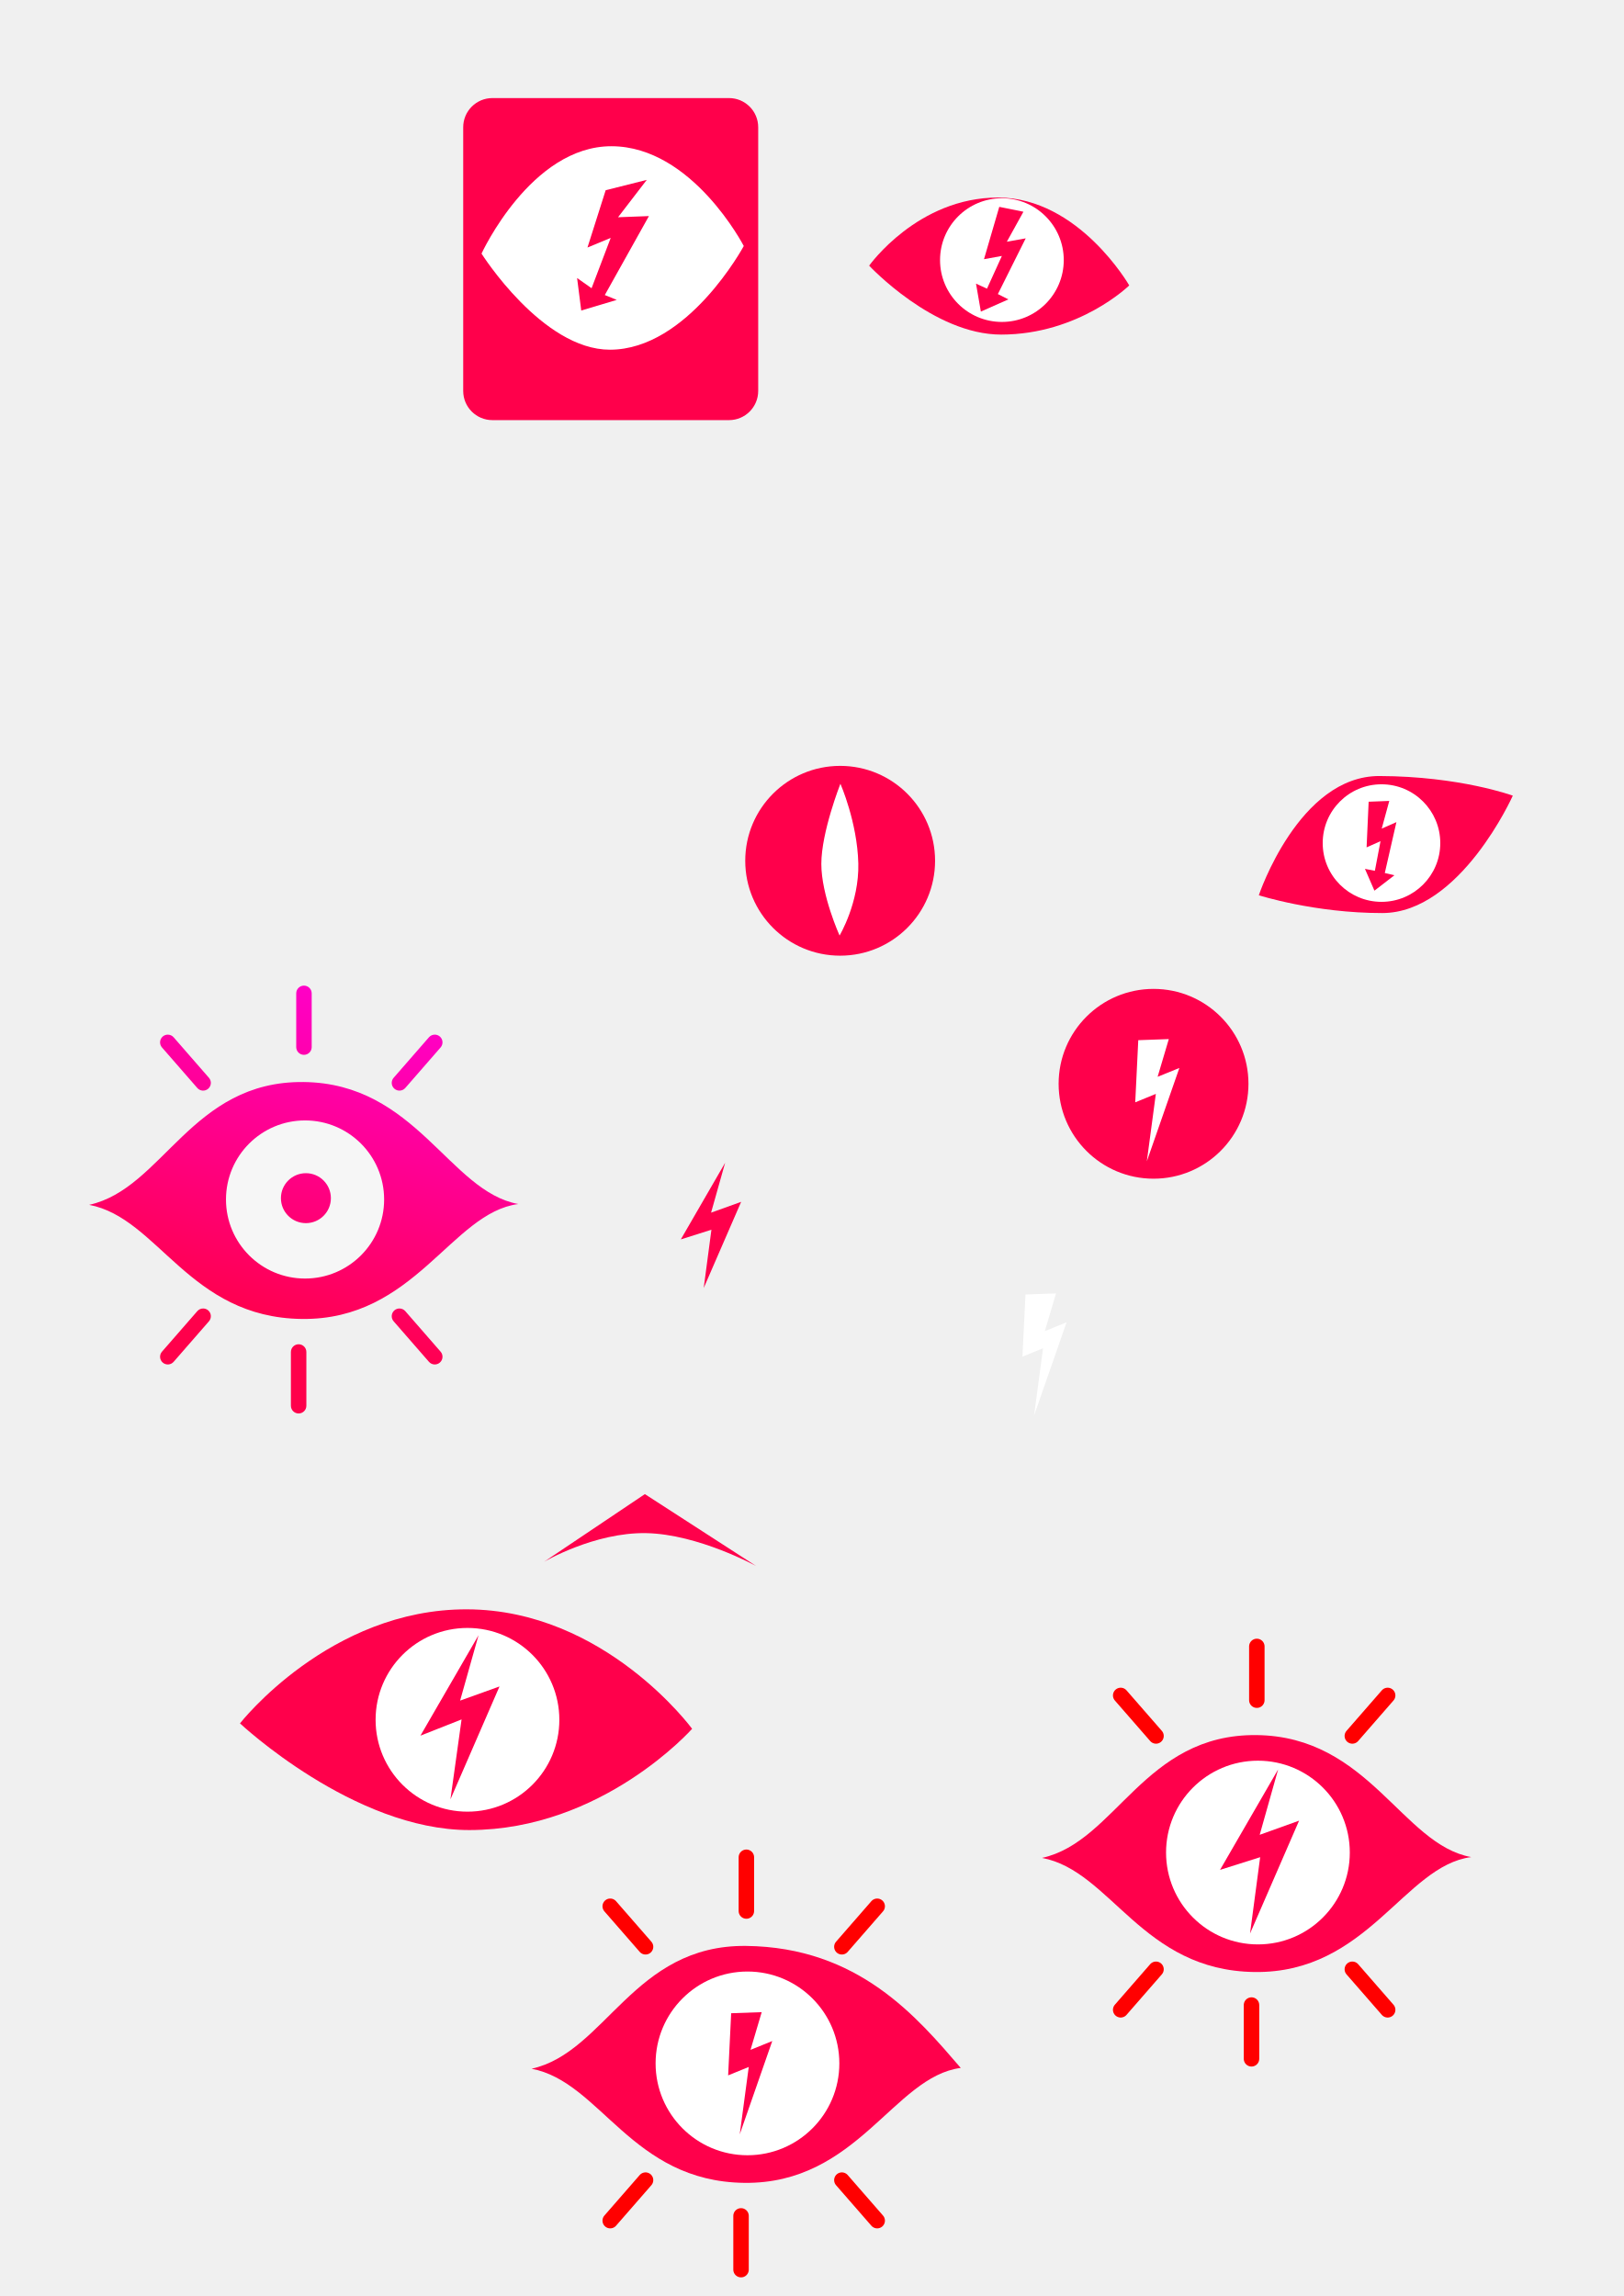
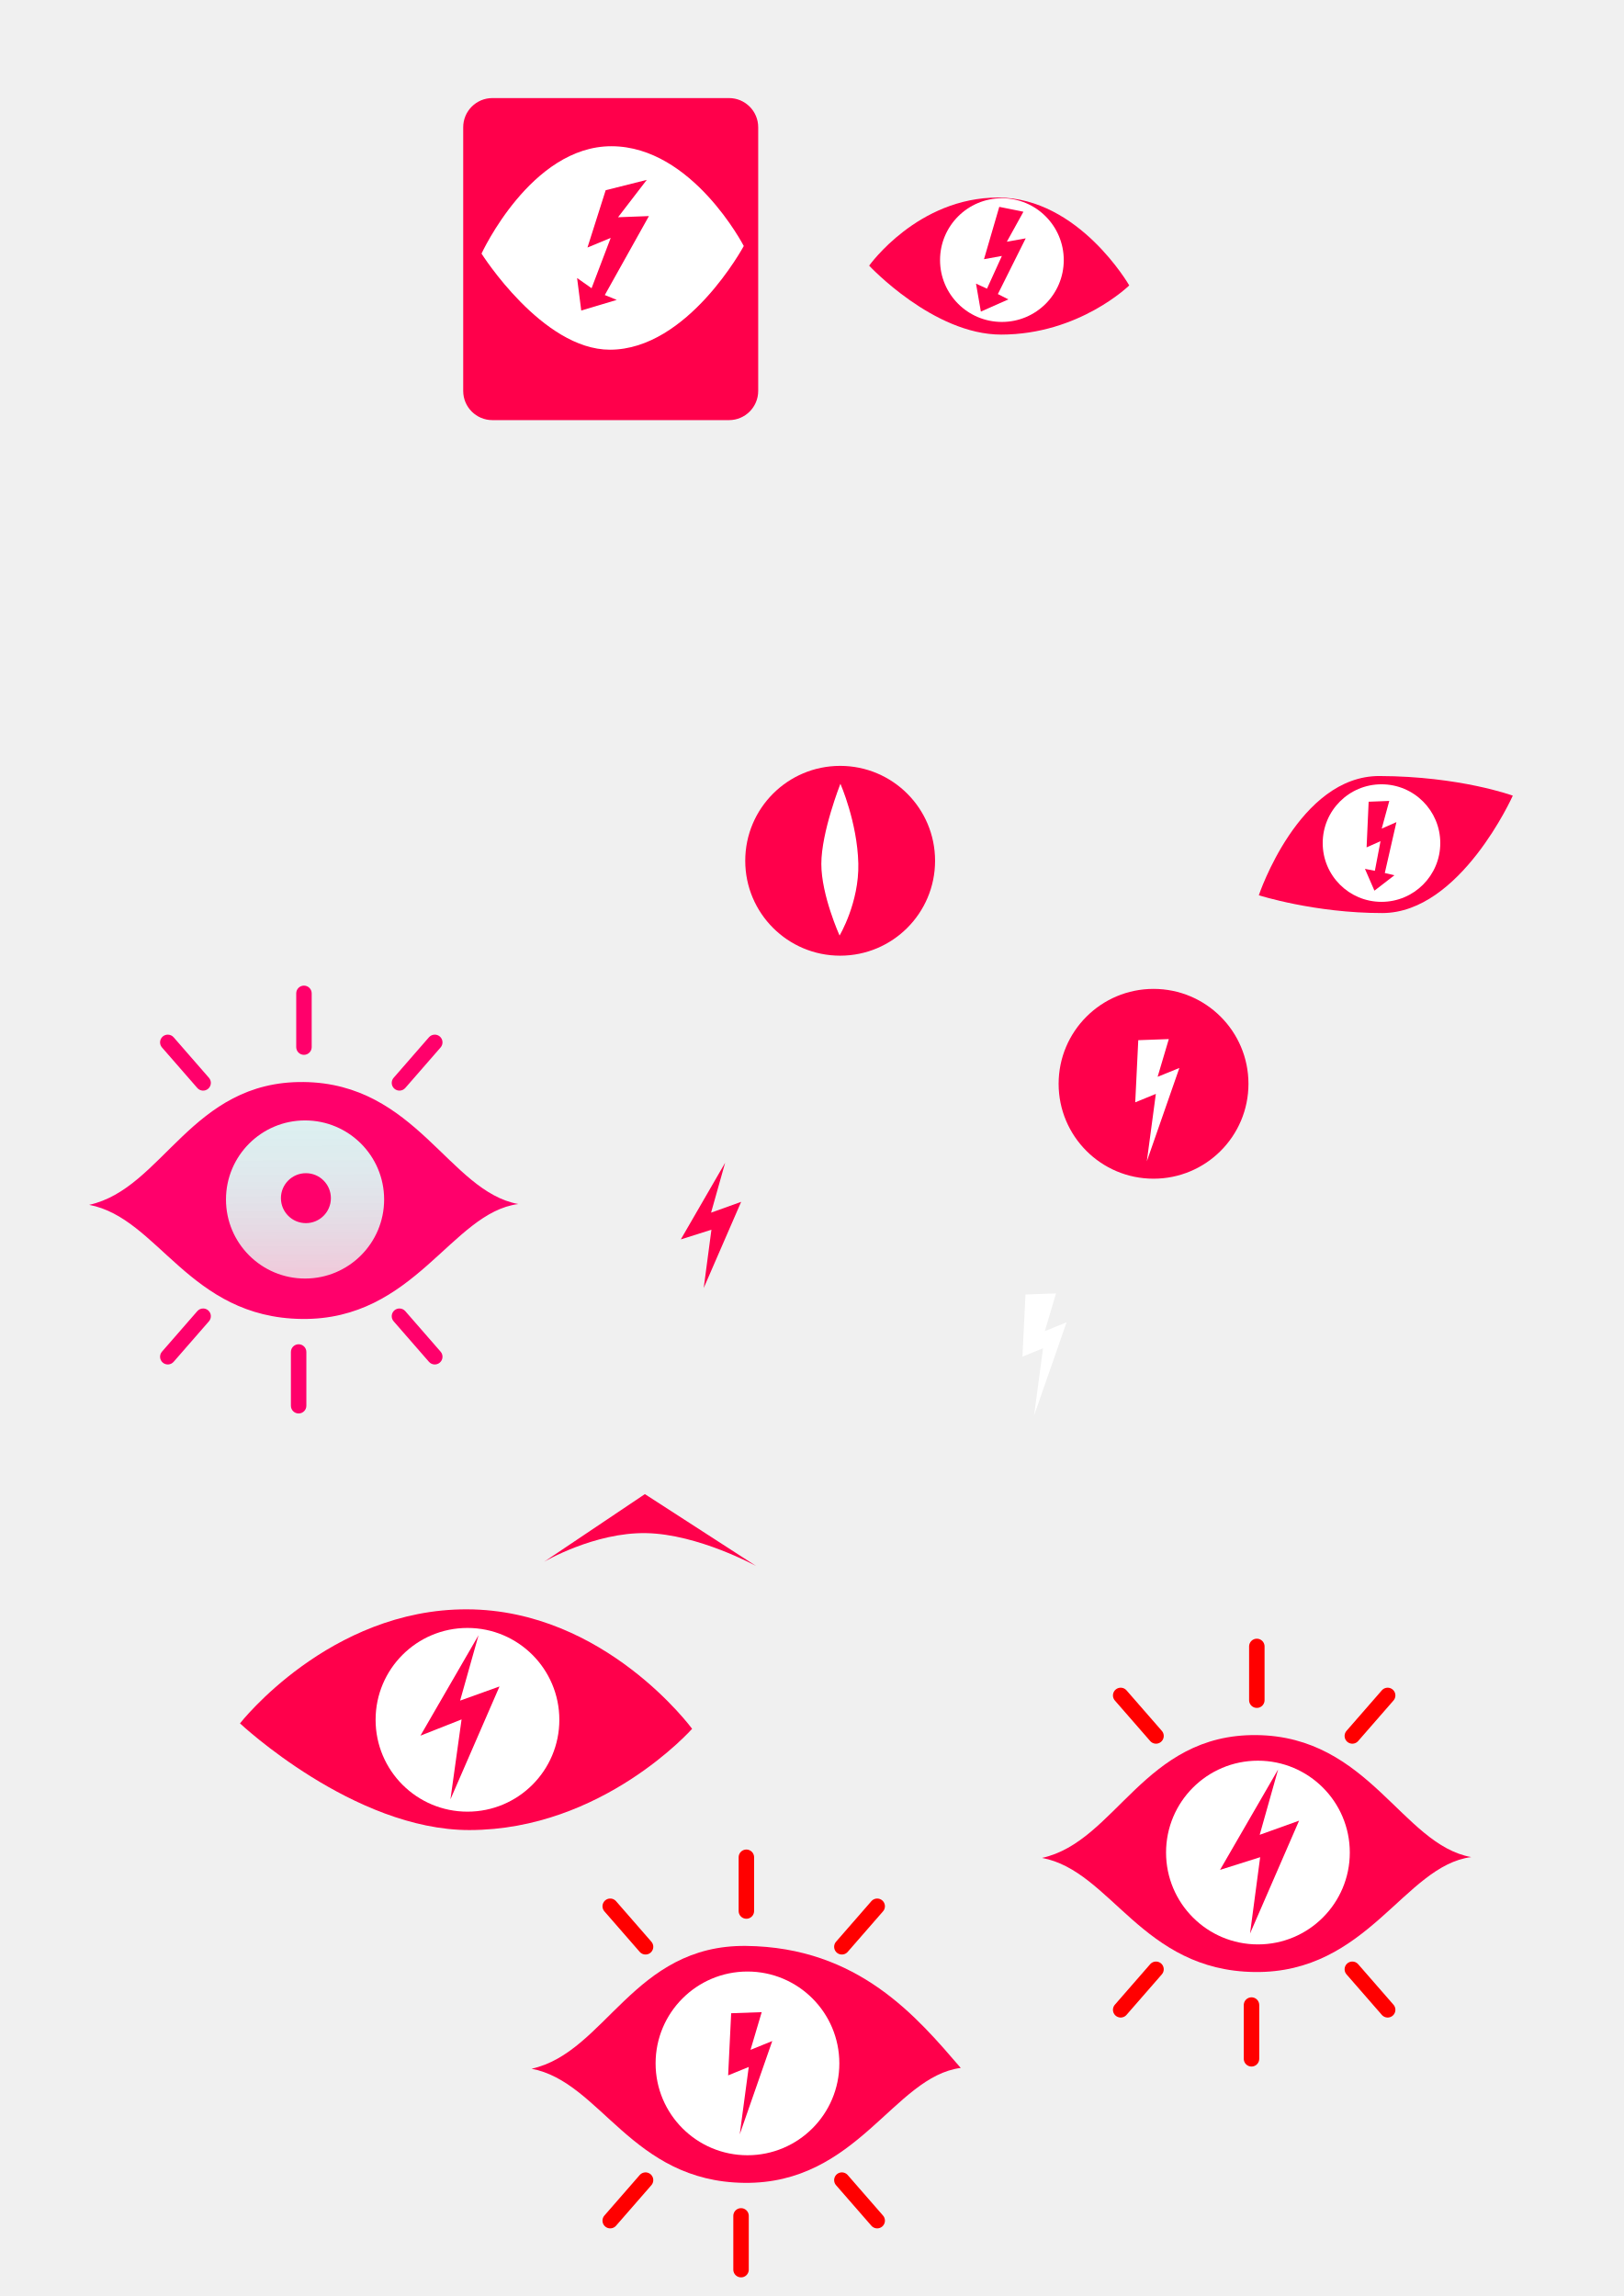
<svg xmlns="http://www.w3.org/2000/svg" xmlns:xlink="http://www.w3.org/1999/xlink" id="svg8" width="210mm" height="297mm" version="1.1" viewBox="0 0 210 297">
  <defs id="defs2">
+     <linearGradient id="linearGradient1">
+       <stop style="stop-color:#ff006b;stop-opacity:0.171;" offset="0" id="stop1" />
+       <stop style="stop-color:#00ffff;stop-opacity:0.08;" offset="1" id="stop2" />
+     </linearGradient>
    <linearGradient id="linearGradient13418">
      <stop style="stop-color:#ff004b;stop-opacity:1" id="stop13414" offset="0" />
      <stop style="stop-color:#f0f;stop-opacity:1" id="stop13416" offset="1" />
    </linearGradient>
    <linearGradient id="linearGradient13420" x1="33.469" x2="52.277" y1="171.686" y2="110.196" gradientUnits="userSpaceOnUse" xlink:href="#linearGradient13418" />
    <linearGradient id="linearGradient13420-3" x1="33.469" x2="52.277" y1="171.686" y2="110.196" gradientUnits="userSpaceOnUse" xlink:href="#linearGradient13418" gradientTransform="matrix(0.6171678,0,0,0.6171678,41.45906,-181.1775)" />
    <filter style="color-interpolation-filters:sRGB;" id="filter19" x="-0.105" y="-0.337" width="1.21" height="1.674">
      <feFlood result="flood" in="SourceGraphic" flood-opacity="0.498" flood-color="rgb(0,0,0)" id="feFlood18" />
      <feGaussianBlur result="blur" in="SourceGraphic" stdDeviation="7.3" id="feGaussianBlur18" />
      <feOffset result="offset" in="blur" dx="0" dy="0" id="feOffset18" />
      <feComposite result="comp1" operator="in" in="flood" in2="offset" id="feComposite18" />
      <feComposite result="comp2" operator="over" in="SourceGraphic" in2="comp1" id="feComposite19" />
    </filter>
+     <linearGradient xlink:href="#linearGradient1" id="linearGradient2" x1="39.417" y1="165.922" x2="39.286" y2="144.418" gradientUnits="userSpaceOnUse" />
  </defs>
-   <circle style="fill:#ffffff;stroke:none;stroke-width:0.244;stroke-linecap:round;stroke-linejoin:bevel;opacity:0.4" id="path1" cx="39.71" cy="155.773" r="12.178" />
+   <circle style="fill:url(#linearGradient2);stroke:none;stroke-width:0.244;stroke-linecap:round;stroke-linejoin:bevel;opacity:1;fill-opacity:1" id="path1" cx="39.71" cy="155.773" r="12.178" />
  <rect style="font-variation-settings:normal;vector-effect:none;fill:none;fill-opacity:1;stroke:none;stroke-width:2.117;stroke-linecap:butt;stroke-linejoin:miter;stroke-miterlimit:4;stroke-dasharray:none;stroke-dashoffset:0;stroke-opacity:1;stop-color:#000000" id="rect1039" width="64" height="64" x="27.863" y="190.737" ry="0" />
  <path id="path835-9" d="m 112.412,34.364 c 0,0 6.27,-8.841 16.704,-8.808 10.435,0.033 16.933,11.365 16.933,11.365 0,0 -6.469,6.349 -16.561,6.36 -8.773,0.009 -17.076,-8.917 -17.076,-8.917 z" style="font-variation-settings:normal;vector-effect:none;fill:#ff004b;fill-opacity:1;fill-rule:evenodd;stroke:none;stroke-width:2.117;stroke-linecap:butt;stroke-linejoin:miter;stroke-miterlimit:4;stroke-dasharray:none;stroke-dashoffset:0;stroke-opacity:1;stop-color:#000000" />
  <circle style="font-variation-settings:normal;vector-effect:none;fill:#ffffff;fill-opacity:1;stroke:none;stroke-width:2.117;stroke-linecap:butt;stroke-linejoin:miter;stroke-miterlimit:4;stroke-dasharray:none;stroke-dashoffset:0;stroke-opacity:1;stop-color:#000000" id="path910" cx="129.58" cy="33.644" r="8" />
  <rect style="fill:#ff004b;fill-opacity:1;stroke:none;stroke-width:2.117;stroke-miterlimit:4;stroke-dasharray:none;stroke-opacity:1" id="rect837" width="38.153" height="41.658" x="59.908" y="12.687" ry="3.775" />
  <path style="fill:#ffffff;fill-rule:evenodd;stroke:none;stroke-width:0.276px;stroke-linecap:butt;stroke-linejoin:miter;stroke-opacity:1" id="path835" d="m 62.278,32.805 c 0,0 6.394,-13.922 16.829,-13.889 10.435,0.033 17.088,12.907 17.088,12.907 0,0 -7.212,13.403 -17.304,13.413 -8.773,0.009 -16.613,-12.432 -16.613,-12.432 z" />
  <path style="font-variation-settings:normal;vector-effect:none;fill:#ff004b;fill-opacity:1;fill-rule:evenodd;stroke:none;stroke-width:2.117;stroke-linecap:butt;stroke-linejoin:miter;stroke-miterlimit:4;stroke-dasharray:none;stroke-dashoffset:0;stroke-opacity:1;stop-color:#000000" id="path841" d="m 75.979,32.02 3.007,-1.248 -2.475,6.512 -1.874,-1.322 0.538,4.207 4.593,-1.376 -1.546,-0.627 5.706,-10.215 -3.992,0.15 3.712,-4.832 -5.314,1.337 z" />
  <path id="path841-4" d="m 127.264,33.527 2.314,-0.419 -1.928,4.234 -1.418,-0.651 0.627,3.616 3.559,-1.58 -1.359,-0.688 3.599,-7.207 -2.439,0.435 2.144,-3.876 -3.123,-0.633 z" style="font-variation-settings:normal;vector-effect:none;fill:#ff004b;fill-opacity:1;fill-rule:evenodd;stroke:none;stroke-width:1.534;stroke-linecap:butt;stroke-linejoin:miter;stroke-miterlimit:4;stroke-dasharray:none;stroke-dashoffset:0;stroke-opacity:1;stop-color:#000000" />
  <path style="font-variation-settings:normal;vector-effect:none;fill:#ff004b;fill-opacity:1;fill-rule:evenodd;stroke:none;stroke-width:2.117;stroke-linecap:butt;stroke-linejoin:miter;stroke-miterlimit:4;stroke-dasharray:none;stroke-dashoffset:0;stroke-opacity:1;stop-color:#000000" id="path835-9-7" d="m 162.809,115.806 c 0,0 5.167,-15.456 15.601,-15.423 10.435,0.033 17.246,2.54 17.246,2.54 0,0 -6.782,15.175 -16.874,15.185 -8.773,0.009 -15.974,-2.302 -15.974,-2.302 z" />
  <circle id="path910-5" cx="178.674" cy="109.056" r="7.603" style="font-variation-settings:normal;vector-effect:none;fill:#ffffff;fill-opacity:1;stroke:none;stroke-width:2.012;stroke-linecap:butt;stroke-linejoin:miter;stroke-miterlimit:4;stroke-dasharray:none;stroke-dashoffset:0;stroke-opacity:1;stop-color:#000000" />
  <path style="font-variation-settings:normal;vector-effect:none;fill:#ff004b;fill-opacity:1;fill-rule:evenodd;stroke:none;stroke-width:1.286;stroke-linecap:butt;stroke-linejoin:miter;stroke-miterlimit:4;stroke-dasharray:none;stroke-dashoffset:0;stroke-opacity:1;stop-color:#000000" id="path841-4-9" d="m 176.747,109.611 1.801,-0.8 -0.73,3.83 -1.284,-0.249 1.227,2.82 2.584,-1.993 -1.243,-0.29 1.502,-6.582 -1.9,0.838 0.977,-3.582 -2.668,0.104 z" />
  <circle style="font-variation-settings:normal;vector-effect:none;fill:#ff004b;fill-opacity:1;stroke:none;stroke-width:2.117;stroke-linecap:butt;stroke-linejoin:miter;stroke-miterlimit:4;stroke-dasharray:none;stroke-dashoffset:0;stroke-opacity:1;stop-color:#000000" id="path940" cx="108.661" cy="111.346" r="12.276" />
  <path style="fill:#ffffff;fill-rule:evenodd;stroke:none;stroke-width:0.265px;stroke-linecap:butt;stroke-linejoin:miter;stroke-opacity:1" id="path942" d="m 108.693,101.386 c 0,0 -2.467,6.246 -2.467,10.367 -3.5e-4,4.052 2.359,9.262 2.359,9.262 0,0 2.547,-4.26 2.424,-9.323 -0.13,-5.345 -2.316,-10.307 -2.316,-10.307 z" />
  <circle id="path940-3" cx="149.192" cy="140.195" r="12.276" style="font-variation-settings:normal;vector-effect:none;fill:#ff004b;fill-opacity:1;stroke:none;stroke-width:2.117;stroke-linecap:butt;stroke-linejoin:miter;stroke-miterlimit:4;stroke-dasharray:none;stroke-dashoffset:0;stroke-opacity:1;stop-color:#000000" />
  <path id="path841-4-9-6" d="m 146.825,142.591 2.665,-1.089 -1.165,8.716 4.207,-12.07 -2.812,1.141 1.446,-4.877 -3.949,0.141 z" style="font-variation-settings:normal;vector-effect:none;fill:#ffffff;fill-opacity:1;fill-rule:evenodd;stroke:none;stroke-width:1.825;stroke-linecap:butt;stroke-linejoin:miter;stroke-miterlimit:4;stroke-dasharray:none;stroke-dashoffset:0;stroke-opacity:1;stop-color:#000000" />
  <path style="font-variation-settings:normal;vector-effect:none;fill:#ffffff;fill-opacity:1;fill-rule:evenodd;stroke:none;stroke-width:1.825;stroke-linecap:butt;stroke-linejoin:miter;stroke-miterlimit:4;stroke-dasharray:none;stroke-dashoffset:0;stroke-opacity:1;stop-color:#000000" id="path841-4-9-6-4" d="m 132.237,175.49 2.665,-1.089 -1.165,8.716 4.207,-12.07 -2.812,1.141 1.446,-4.877 -3.949,0.141 z" />
  <path style="font-variation-settings:normal;vector-effect:none;fill:#ff004b;fill-opacity:1;fill-rule:evenodd;stroke:none;stroke-width:3.615;stroke-linecap:butt;stroke-linejoin:miter;stroke-miterlimit:4;stroke-dasharray:none;stroke-dashoffset:0;stroke-opacity:1;stop-color:#000000" id="path835-9-8" d="m 31.039,222.928 c 0,0 11.55,-14.809 29.369,-14.752 17.819,0.057 29.106,15.453 29.106,15.453 0,0 -11.566,13.081 -28.8,13.099 -14.981,0.015 -29.675,-13.8 -29.675,-13.8 z" />
  <circle style="font-variation-settings:normal;vector-effect:none;fill:#ffffff;fill-opacity:1;stroke:none;stroke-width:2.049;stroke-linecap:butt;stroke-linejoin:miter;stroke-miterlimit:4;stroke-dasharray:none;stroke-dashoffset:0;stroke-opacity:1;stop-color:#000000" id="path940-3-0" cx="60.46" cy="222.466" r="11.882" />
  <path style="font-variation-settings:normal;vector-effect:none;fill:#ff004b;fill-opacity:1;fill-rule:evenodd;stroke:none;stroke-width:2.682;stroke-linecap:butt;stroke-linejoin:miter;stroke-miterlimit:4;stroke-dasharray:none;stroke-dashoffset:0;stroke-opacity:1;stop-color:#000000" id="path841-4-9-6-8" d="m 54.377,224.517 5.319,-2.099 -1.438,10.337 6.345,-14.603 -5.095,1.831 2.383,-8.458 z" />
  <rect id="rect1039-9" width="64" height="64" x="130.096" y="207.909" ry="0" style="font-variation-settings:normal;vector-effect:none;fill:none;fill-opacity:1;stroke:none;stroke-width:2.117;stroke-linecap:butt;stroke-linejoin:miter;stroke-miterlimit:4;stroke-dasharray:none;stroke-dashoffset:0;stroke-opacity:1;stop-color:#000000" />
  <path id="path835-9-8-5" d="m 134.772,240.33 c 9.577,-2.115 13.172,-16.045 27.734,-15.887 14.562,0.158 18.844,14.17 27.772,15.781 -8.66,1.122 -13.377,15.041 -27.993,14.867 -14.617,-0.173 -18.556,-13.071 -27.513,-14.761 z" style="font-variation-settings:normal;vector-effect:none;fill:#ff004b;fill-opacity:1;fill-rule:evenodd;stroke:none;stroke-width:3.615;stroke-linecap:butt;stroke-linejoin:miter;stroke-miterlimit:4;stroke-dasharray:none;stroke-dashoffset:0;stroke-opacity:1;stop-color:#000000" />
  <circle id="path940-3-0-0" cx="162.693" cy="239.637" r="11.882" style="font-variation-settings:normal;vector-effect:none;fill:#ffffff;fill-opacity:1;stroke:none;stroke-width:2.049;stroke-linecap:butt;stroke-linejoin:miter;stroke-miterlimit:4;stroke-dasharray:none;stroke-dashoffset:0;stroke-opacity:1;stop-color:#000000" />
  <path id="path841-4-9-6-8-4" d="m 157.792,241.878 5.189,-1.64 -1.309,9.877 6.345,-14.603 -5.095,1.831 2.383,-8.458 z" style="font-variation-settings:normal;vector-effect:none;fill:#ff004b;fill-opacity:1;fill-rule:evenodd;stroke:none;stroke-width:3.615;stroke-linecap:butt;stroke-linejoin:miter;stroke-miterlimit:4;stroke-dasharray:none;stroke-dashoffset:0;stroke-opacity:1;stop-color:#000000" />
  <path id="path952" d="m 162.551,212.974 v 6.953" style="fill:#ff0000;fill-rule:evenodd;stroke:#ff0000;stroke-width:2;stroke-linecap:round;stroke-linejoin:bevel;stroke-miterlimit:4;stroke-dasharray:none;stroke-opacity:1" />
  <path style="fill:#ff0000;fill-rule:evenodd;stroke:#ff0000;stroke-width:2;stroke-linecap:round;stroke-linejoin:bevel;stroke-miterlimit:4;stroke-dasharray:none;stroke-opacity:1" id="path952-9" d="m 161.862,259.364 v 6.953" />
  <path style="fill:#ff0000;fill-rule:evenodd;stroke:#ff0000;stroke-width:2;stroke-linecap:round;stroke-linejoin:bevel;stroke-miterlimit:4;stroke-dasharray:none;stroke-opacity:1" id="path952-3" d="m 144.943,219.313 4.569,5.242" />
  <path id="path952-9-9" d="m 174.903,254.737 4.569,5.242" style="fill:#ff0000;fill-rule:evenodd;stroke:#ff0000;stroke-width:2;stroke-linecap:round;stroke-linejoin:bevel;stroke-miterlimit:4;stroke-dasharray:none;stroke-opacity:1" />
  <path id="path952-3-0" d="m 179.471,219.313 -4.569,5.242" style="fill:#ff0000;fill-rule:evenodd;stroke:#ff0000;stroke-width:2;stroke-linecap:round;stroke-linejoin:bevel;stroke-miterlimit:4;stroke-dasharray:none;stroke-opacity:1" />
  <path style="fill:#ff0000;fill-rule:evenodd;stroke:#ff0000;stroke-width:2;stroke-linecap:round;stroke-linejoin:bevel;stroke-miterlimit:4;stroke-dasharray:none;stroke-opacity:1" id="path952-9-9-8" d="m 149.511,254.737 -4.569,5.242" />
-   <path id="path835-9-8-5-7" style="font-variation-settings:normal;fill:url(#linearGradient13420);fill-opacity:1;fill-rule:evenodd;stroke:none;stroke-width:3.615;stroke-linecap:butt;stroke-linejoin:miter;stroke-miterlimit:4;stroke-dasharray:none;stroke-dashoffset:0;stroke-opacity:1;stop-color:#000000" d="m 39.312,127.496 a 1,1 0 0 0 -1,1 v 6.953 a 1,1 0 0 0 1,1 1,1 0 0 0 1,-1 v -6.953 a 1,1 0 0 0 -1,-1 z m -17.612,6.34 a 1,1 0 0 0 -0.654,0.246 1,1 0 0 0 -0.098,1.41 l 4.569,5.243 a 1,1 0 0 0 1.412,0.096 1,1 0 0 0 0.096,-1.41 l -4.568,-5.242 a 1,1 0 0 0 -0.757,-0.342 z m 34.535,0 a 1,1 0 0 0 -0.757,0.342 l -4.568,5.242 a 1,1 0 0 0 0.096,1.41 1,1 0 0 0 1.412,-0.096 l 4.568,-5.243 a 1,1 0 0 0 -0.098,-1.41 1,1 0 0 0 -0.653,-0.246 z m -16.968,6.13 c -14.562,-0.158 -18.158,13.772 -27.734,15.887 8.957,1.69 12.896,14.587 27.513,14.761 14.617,0.173 19.333,-13.745 27.993,-14.867 -8.928,-1.61 -13.21,-15.623 -27.772,-15.781 z m 0.187,4.967 a 10.227,10.227 0 0 1 10.227,10.227 10.227,10.227 0 0 1 -10.227,10.227 10.227,10.227 0 0 1 -10.227,-10.227 10.227,10.227 0 0 1 10.227,-10.227 z m 0.11,6.825 a 3.231,3.231 0 0 0 -3.231,3.231 3.231,3.231 0 0 0 3.231,3.231 3.231,3.231 0 0 0 3.231,-3.231 3.231,3.231 0 0 0 -3.231,-3.231 z m -13.289,17.502 a 1,1 0 0 0 -0.757,0.344 l -4.569,5.242 a 1,1 0 0 0 0.098,1.41 1,1 0 0 0 1.41,-0.098 l 4.568,-5.242 a 1,1 0 0 0 -0.096,-1.41 1,1 0 0 0 -0.655,-0.246 z m 25.386,0 a 1,1 0 0 0 -0.655,0.246 1,1 0 0 0 -0.096,1.41 l 4.568,5.242 a 1,1 0 0 0 1.41,0.098 1,1 0 0 0 0.098,-1.41 l -4.568,-5.242 a 1,1 0 0 0 -0.757,-0.344 z m -13.038,4.627 a 1,1 0 0 0 -1,1 v 6.954 a 1,1 0 0 0 1,1 1,1 0 0 0 1,-1 v -6.954 a 1,1 0 0 0 -1,-1 z" />
+   <path id="path835-9-8-5-7" style="font-variation-settings:normal;fill:#ff006b;fill-opacity:1;fill-rule:evenodd;stroke:none;stroke-width:3.615;stroke-linecap:butt;stroke-linejoin:miter;stroke-miterlimit:4;stroke-dasharray:none;stroke-dashoffset:0;stroke-opacity:1;stop-color:#000000" d="m 39.312,127.496 a 1,1 0 0 0 -1,1 v 6.953 a 1,1 0 0 0 1,1 1,1 0 0 0 1,-1 v -6.953 a 1,1 0 0 0 -1,-1 z m -17.612,6.34 a 1,1 0 0 0 -0.654,0.246 1,1 0 0 0 -0.098,1.41 l 4.569,5.243 a 1,1 0 0 0 1.412,0.096 1,1 0 0 0 0.096,-1.41 l -4.568,-5.242 a 1,1 0 0 0 -0.757,-0.342 z m 34.535,0 a 1,1 0 0 0 -0.757,0.342 l -4.568,5.242 a 1,1 0 0 0 0.096,1.41 1,1 0 0 0 1.412,-0.096 l 4.568,-5.243 a 1,1 0 0 0 -0.098,-1.41 1,1 0 0 0 -0.653,-0.246 z m -16.968,6.13 c -14.562,-0.158 -18.158,13.772 -27.734,15.887 8.957,1.69 12.896,14.587 27.513,14.761 14.617,0.173 19.333,-13.745 27.993,-14.867 -8.928,-1.61 -13.21,-15.623 -27.772,-15.781 z m 0.187,4.967 a 10.227,10.227 0 0 1 10.227,10.227 10.227,10.227 0 0 1 -10.227,10.227 10.227,10.227 0 0 1 -10.227,-10.227 10.227,10.227 0 0 1 10.227,-10.227 z m 0.11,6.825 a 3.231,3.231 0 0 0 -3.231,3.231 3.231,3.231 0 0 0 3.231,3.231 3.231,3.231 0 0 0 3.231,-3.231 3.231,3.231 0 0 0 -3.231,-3.231 z m -13.289,17.502 a 1,1 0 0 0 -0.757,0.344 l -4.569,5.242 a 1,1 0 0 0 0.098,1.41 1,1 0 0 0 1.41,-0.098 l 4.568,-5.242 a 1,1 0 0 0 -0.096,-1.41 1,1 0 0 0 -0.655,-0.246 z m 25.386,0 a 1,1 0 0 0 -0.655,0.246 1,1 0 0 0 -0.096,1.41 l 4.568,5.242 a 1,1 0 0 0 1.41,0.098 1,1 0 0 0 0.098,-1.41 l -4.568,-5.242 a 1,1 0 0 0 -0.757,-0.344 z m -13.038,4.627 a 1,1 0 0 0 -1,1 v 6.954 a 1,1 0 0 0 1,1 1,1 0 0 0 1,-1 v -6.954 a 1,1 0 0 0 -1,-1 z" />
  <path id="path841-4-9-6-8-4-9" d="m 88.052,160.324 3.96,-1.252 -0.999,7.539 4.842,-11.145 -3.889,1.398 1.819,-6.456 z" style="font-variation-settings:normal;fill:#ff004b;fill-opacity:1;fill-rule:evenodd;stroke:none;stroke-width:2.759;stroke-linecap:butt;stroke-linejoin:miter;stroke-miterlimit:4;stroke-dasharray:none;stroke-dashoffset:0;stroke-opacity:1;stop-color:#000000" />
-   <g id="path952-3-6">
-     <path style="color:#000000;fill:#ff0000;fill-rule:evenodd;stroke-width:2;stroke-linecap:round;stroke-linejoin:bevel" id="path13307" d="m 21.703,134.835 4.569,5.242" />
+   <g id="path952-3-6" style="fill:#ff006b;fill-opacity:1">
+     <path style="color:#000000;fill:#ff006b;fill-rule:evenodd;stroke-width:2;stroke-linecap:round;stroke-linejoin:bevel;fill-opacity:1" id="path13307" d="m 21.703,134.835 4.569,5.242" />
  </g>
  <path id="path835-9-8-5-6" d="m 68.751,267.603 c 9.577,-2.115 13.172,-16.045 27.734,-15.887 14.562,0.158 22.113,9.218 27.772,15.781 -8.66,1.122 -13.377,15.041 -27.993,14.867 -14.617,-0.173 -18.556,-13.071 -27.513,-14.761 z" style="font-variation-settings:normal;fill:#ff004b;fill-opacity:1;fill-rule:evenodd;stroke:none;stroke-width:3.615;stroke-linecap:butt;stroke-linejoin:miter;stroke-miterlimit:4;stroke-dasharray:none;stroke-dashoffset:0;stroke-opacity:1;stop-color:#000000" />
  <circle id="path940-3-0-0-7" cx="96.673" cy="266.91" r="11.882" style="font-variation-settings:normal;fill:#ffffff;fill-opacity:1;stroke:none;stroke-width:2.049;stroke-linecap:butt;stroke-linejoin:miter;stroke-miterlimit:4;stroke-dasharray:none;stroke-dashoffset:0;stroke-opacity:1;stop-color:#000000" />
  <path id="path952-35" d="m 96.531,240.247 v 6.953" style="fill:#ff0000;fill-rule:evenodd;stroke:#ff0000;stroke-width:2;stroke-linecap:round;stroke-linejoin:bevel;stroke-miterlimit:4;stroke-dasharray:none;stroke-opacity:1" />
  <path style="fill:#ff0000;fill-rule:evenodd;stroke:#ff0000;stroke-width:2;stroke-linecap:round;stroke-linejoin:bevel;stroke-miterlimit:4;stroke-dasharray:none;stroke-opacity:1" id="path952-9-6" d="m 95.842,286.637 v 6.953" />
  <path style="fill:#ff0000;fill-rule:evenodd;stroke:#ff0000;stroke-width:2;stroke-linecap:round;stroke-linejoin:bevel;stroke-miterlimit:4;stroke-dasharray:none;stroke-opacity:1" id="path952-3-2" d="m 78.922,246.586 4.569,5.242" />
  <path id="path952-9-9-9" d="m 108.882,282.01 4.569,5.242" style="fill:#ff0000;fill-rule:evenodd;stroke:#ff0000;stroke-width:2;stroke-linecap:round;stroke-linejoin:bevel;stroke-miterlimit:4;stroke-dasharray:none;stroke-opacity:1" />
  <path id="path952-3-0-1" d="m 113.451,246.586 -4.569,5.242" style="fill:#ff0000;fill-rule:evenodd;stroke:#ff0000;stroke-width:2;stroke-linecap:round;stroke-linejoin:bevel;stroke-miterlimit:4;stroke-dasharray:none;stroke-opacity:1" />
  <path style="fill:#ff0000;fill-rule:evenodd;stroke:#ff0000;stroke-width:2;stroke-linecap:round;stroke-linejoin:bevel;stroke-miterlimit:4;stroke-dasharray:none;stroke-opacity:1" id="path952-9-9-8-2" d="m 83.491,282.01 -4.569,5.242" />
  <path id="path841-4-9-6-3" d="m 94.173,268.461 2.665,-1.089 -1.165,8.716 4.207,-12.07 -2.812,1.141 1.446,-4.877 -3.949,0.141 z" style="font-variation-settings:normal;vector-effect:none;fill:#ff004b;fill-opacity:1;fill-rule:evenodd;stroke:none;stroke-width:1.825;stroke-linecap:butt;stroke-linejoin:miter;stroke-miterlimit:4;stroke-dasharray:none;stroke-dashoffset:0;stroke-opacity:1;stop-color:#000000" />
  <path style="fill:#ff004b;fill-opacity:1;stroke:none;stroke-width:0.265px;stroke-linecap:butt;stroke-linejoin:miter;stroke-opacity:1" id="path11641" d="m 70.368,202.026 c 0,0 6.516,-3.837 13.221,-3.707 6.704,0.13 14.22,4.26 14.22,4.26 l -14.404,-9.307 z" />
  <rect style="fill:#f9f9f9;stroke-width:1.137;filter:url(#filter19)" id="rect1" width="167.225" height="51.97" x="36.273" y="-111.398" ry="5.006" />
  <path id="path835-9-8-5-7-3" style="font-variation-settings:normal;fill:url(#linearGradient13420-3);fill-opacity:1;fill-rule:evenodd;stroke:none;stroke-width:2.231;stroke-linecap:butt;stroke-linejoin:miter;stroke-miterlimit:4;stroke-dasharray:none;stroke-dashoffset:0;stroke-opacity:1;stop-color:#000000" d="m 65.721,-102.491 a 0.617,0.617 0 0 0 -0.617,0.617 v 4.291 a 0.617,0.617 0 0 0 0.617,0.617 0.617,0.617 0 0 0 0.617,-0.617 v -4.291 a 0.617,0.617 0 0 0 -0.617,-0.617 z m -10.869,3.913 a 0.617,0.617 0 0 0 -0.403,0.152 0.617,0.617 0 0 0 -0.06,0.87 l 2.82,3.236 a 0.617,0.617 0 0 0 0.871,0.059 0.617,0.617 0 0 0 0.059,-0.87 l -2.819,-3.235 a 0.617,0.617 0 0 0 -0.467,-0.211 z m 21.314,0 a 0.617,0.617 0 0 0 -0.467,0.211 l -2.819,3.235 a 0.617,0.617 0 0 0 0.059,0.87 0.617,0.617 0 0 0 0.872,-0.059 l 2.819,-3.236 a 0.617,0.617 0 0 0 -0.06,-0.87 0.617,0.617 0 0 0 -0.403,-0.152 z m -10.472,3.783 c -8.987,-0.097 -11.206,8.499 -17.117,9.805 5.528,1.043 7.959,9.003 16.98,9.11 9.021,0.107 11.932,-8.483 17.276,-9.175 -5.51,-0.994 -8.153,-9.642 -17.14,-9.739 z m 0.115,3.066 a 6.312,6.312 0 0 1 6.312,6.312 6.312,6.312 0 0 1 -6.312,6.312 6.312,6.312 0 0 1 -6.312,-6.312 6.312,6.312 0 0 1 6.312,-6.312 z m 0.068,4.212 a 1.994,1.994 0 0 0 -1.994,1.994 1.994,1.994 0 0 0 1.994,1.994 1.994,1.994 0 0 0 1.994,-1.994 1.994,1.994 0 0 0 -1.994,-1.994 z m -8.201,10.802 a 0.617,0.617 0 0 0 -0.467,0.212 l -2.82,3.235 a 0.617,0.617 0 0 0 0.06,0.87 0.617,0.617 0 0 0 0.87,-0.06 l 2.819,-3.235 a 0.617,0.617 0 0 0 -0.059,-0.87 0.617,0.617 0 0 0 -0.404,-0.152 z m 15.667,0 a 0.617,0.617 0 0 0 -0.404,0.152 0.617,0.617 0 0 0 -0.059,0.87 l 2.819,3.235 a 0.617,0.617 0 0 0 0.87,0.06 0.617,0.617 0 0 0 0.06,-0.87 l -2.819,-3.235 a 0.617,0.617 0 0 0 -0.467,-0.212 z m -8.047,2.856 a 0.617,0.617 0 0 0 -0.617,0.617 v 4.292 a 0.617,0.617 0 0 0 0.617,0.617 0.617,0.617 0 0 0 0.617,-0.617 v -4.292 a 0.617,0.617 0 0 0 -0.617,-0.617 z" />
  <g id="path952-3-6-5" transform="matrix(0.7350434,0,0,0.7350434,40.46639,-199.6046)">
    <path style="color:#000000;fill:#ff0000;fill-rule:evenodd;stroke-width:2;stroke-linecap:round;stroke-linejoin:bevel" id="path13307-6" d="m 21.703,134.835 4.569,5.242" />
  </g>
  <text xml:space="preserve" style="font-style:normal;font-variant:normal;font-weight:300;font-stretch:normal;font-size:17.842px;line-height:1.25;font-family:'Fira Sans';-inkscape-font-specification:'Fira Sans, Light';font-variant-ligatures:normal;font-variant-caps:normal;font-variant-numeric:normal;font-variant-east-asian:normal;fill:#000000;fill-opacity:1;stroke:none;stroke-width:0.446" x="115.762" y="-78.882" id="text19">
    <tspan id="tspan19" style="font-style:normal;font-variant:normal;font-weight:300;font-stretch:normal;font-size:17.842px;font-family:'Fira Sans';-inkscape-font-specification:'Fira Sans, Light';font-variant-ligatures:normal;font-variant-caps:normal;font-variant-numeric:normal;font-variant-east-asian:normal;stroke-width:0.446" x="115.762" y="-78.882">oculante</tspan>
  </text>
</svg>
